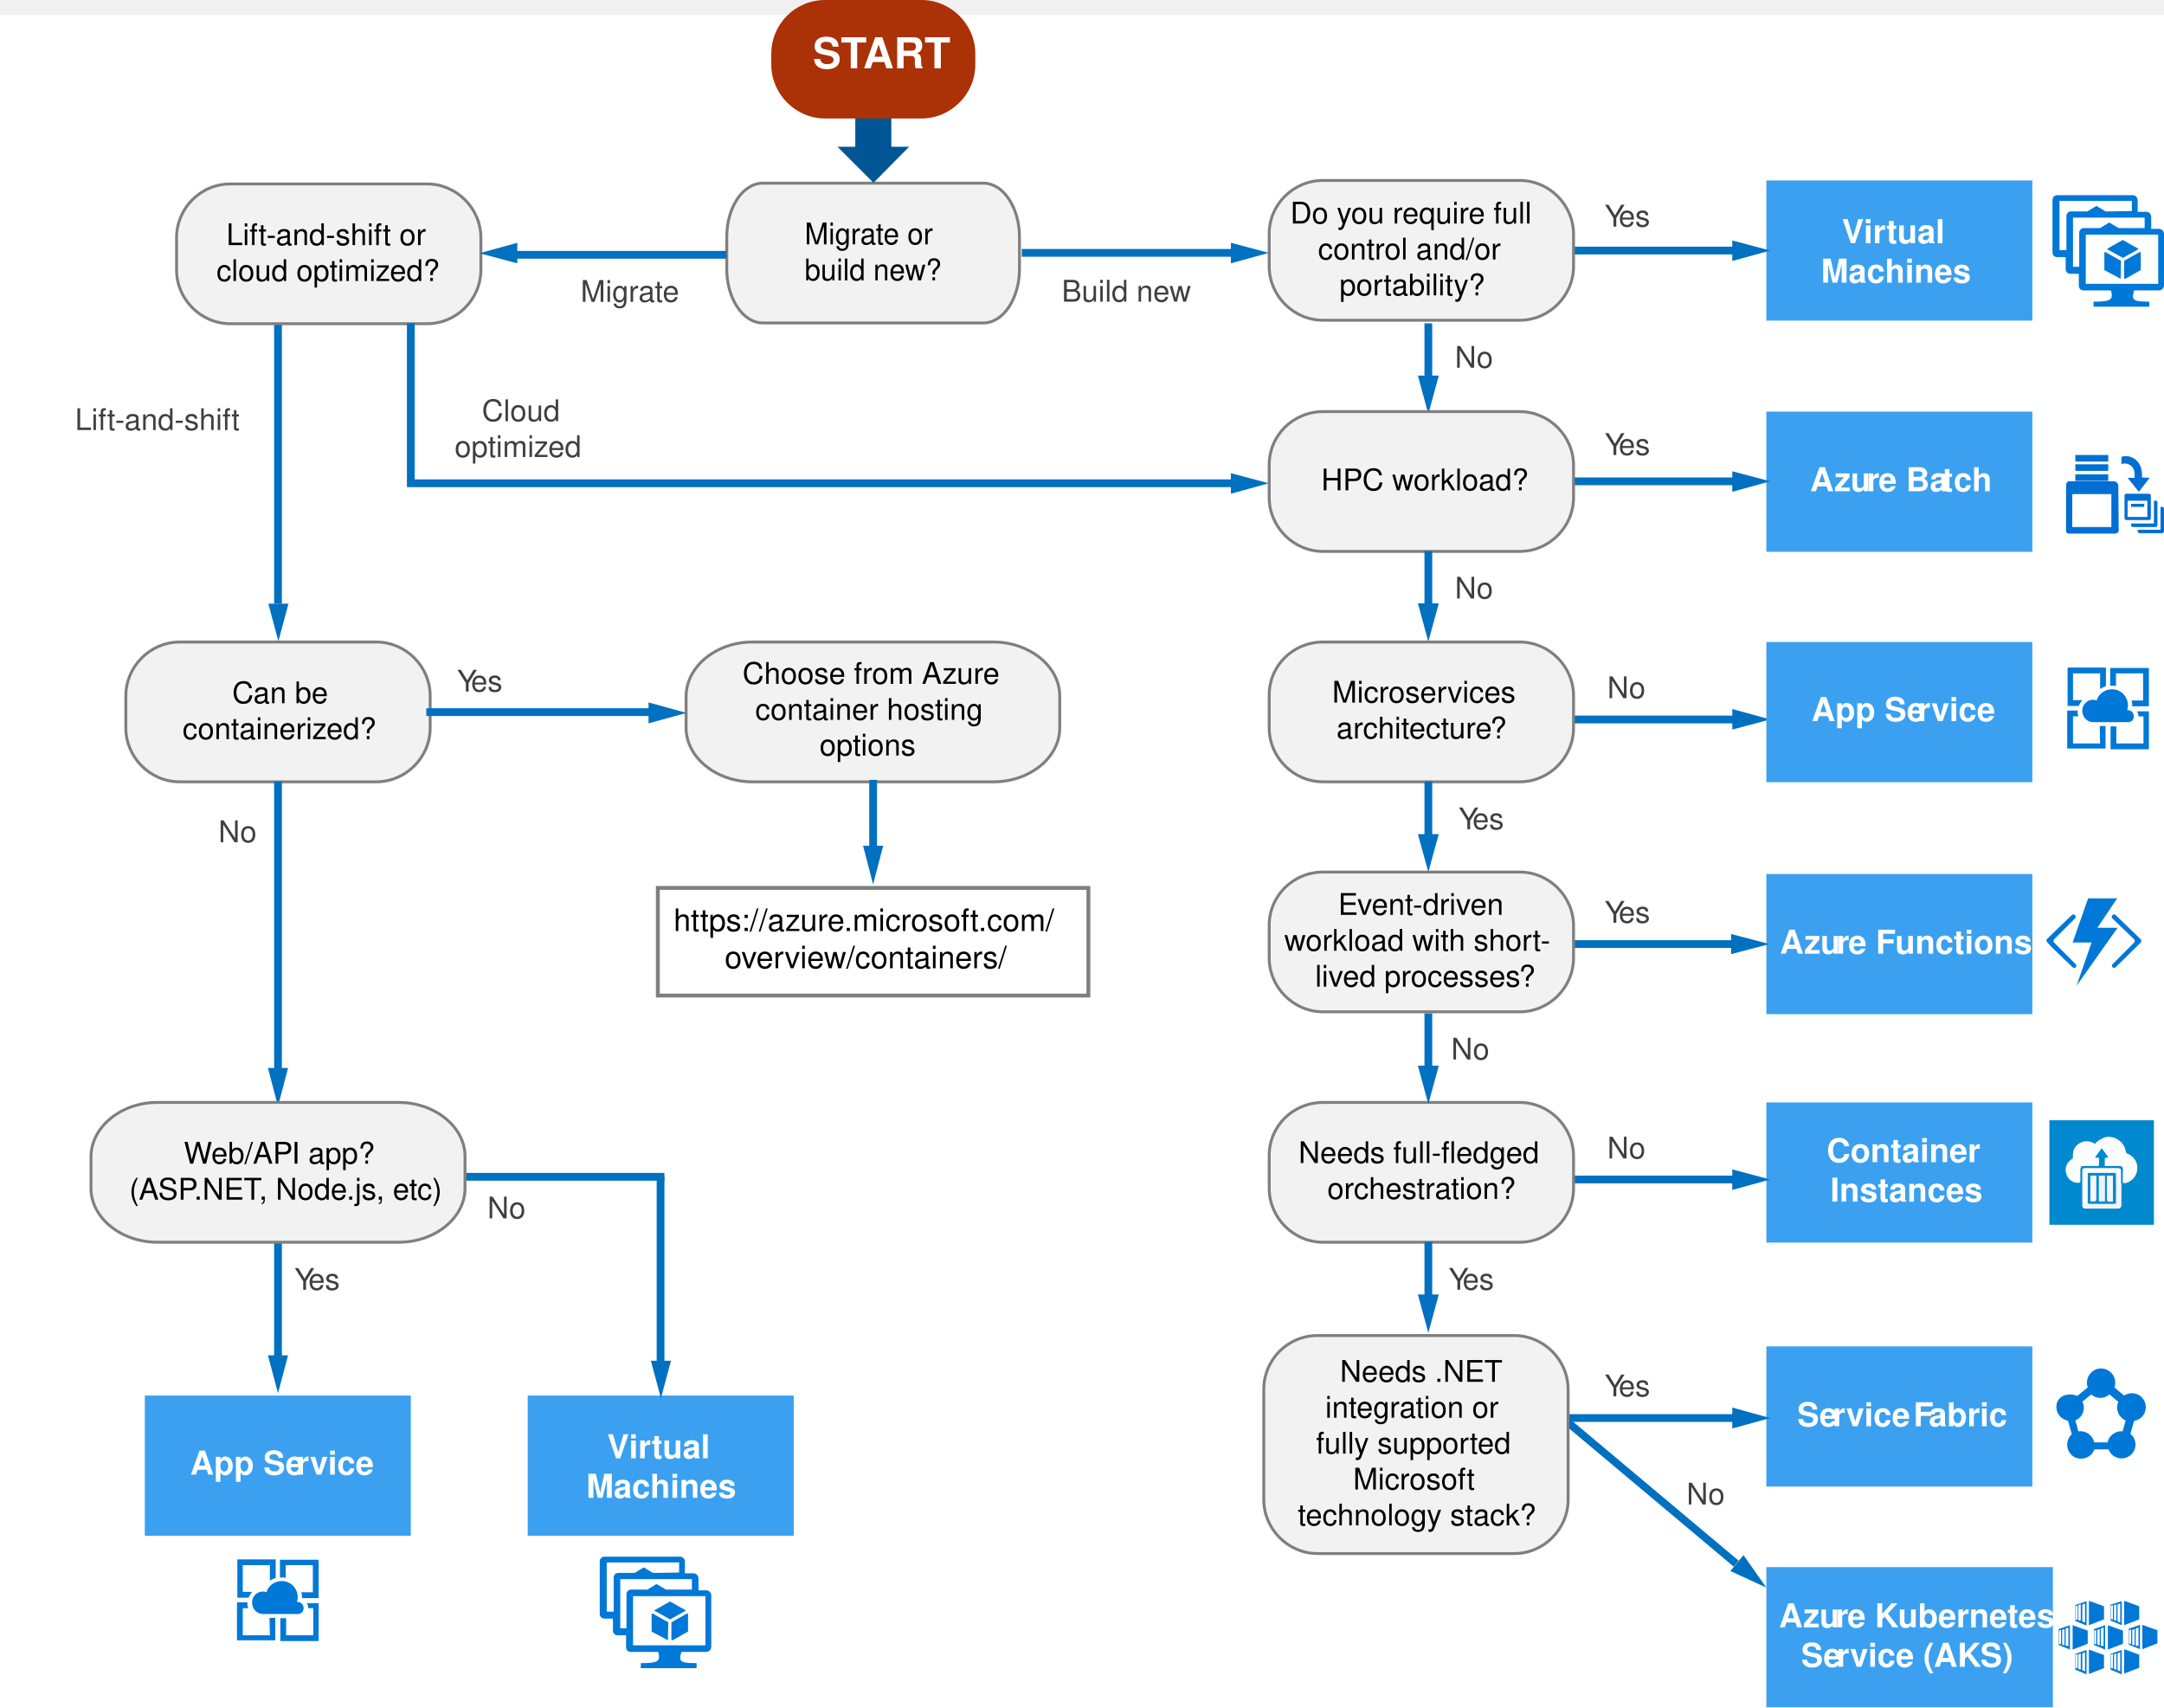
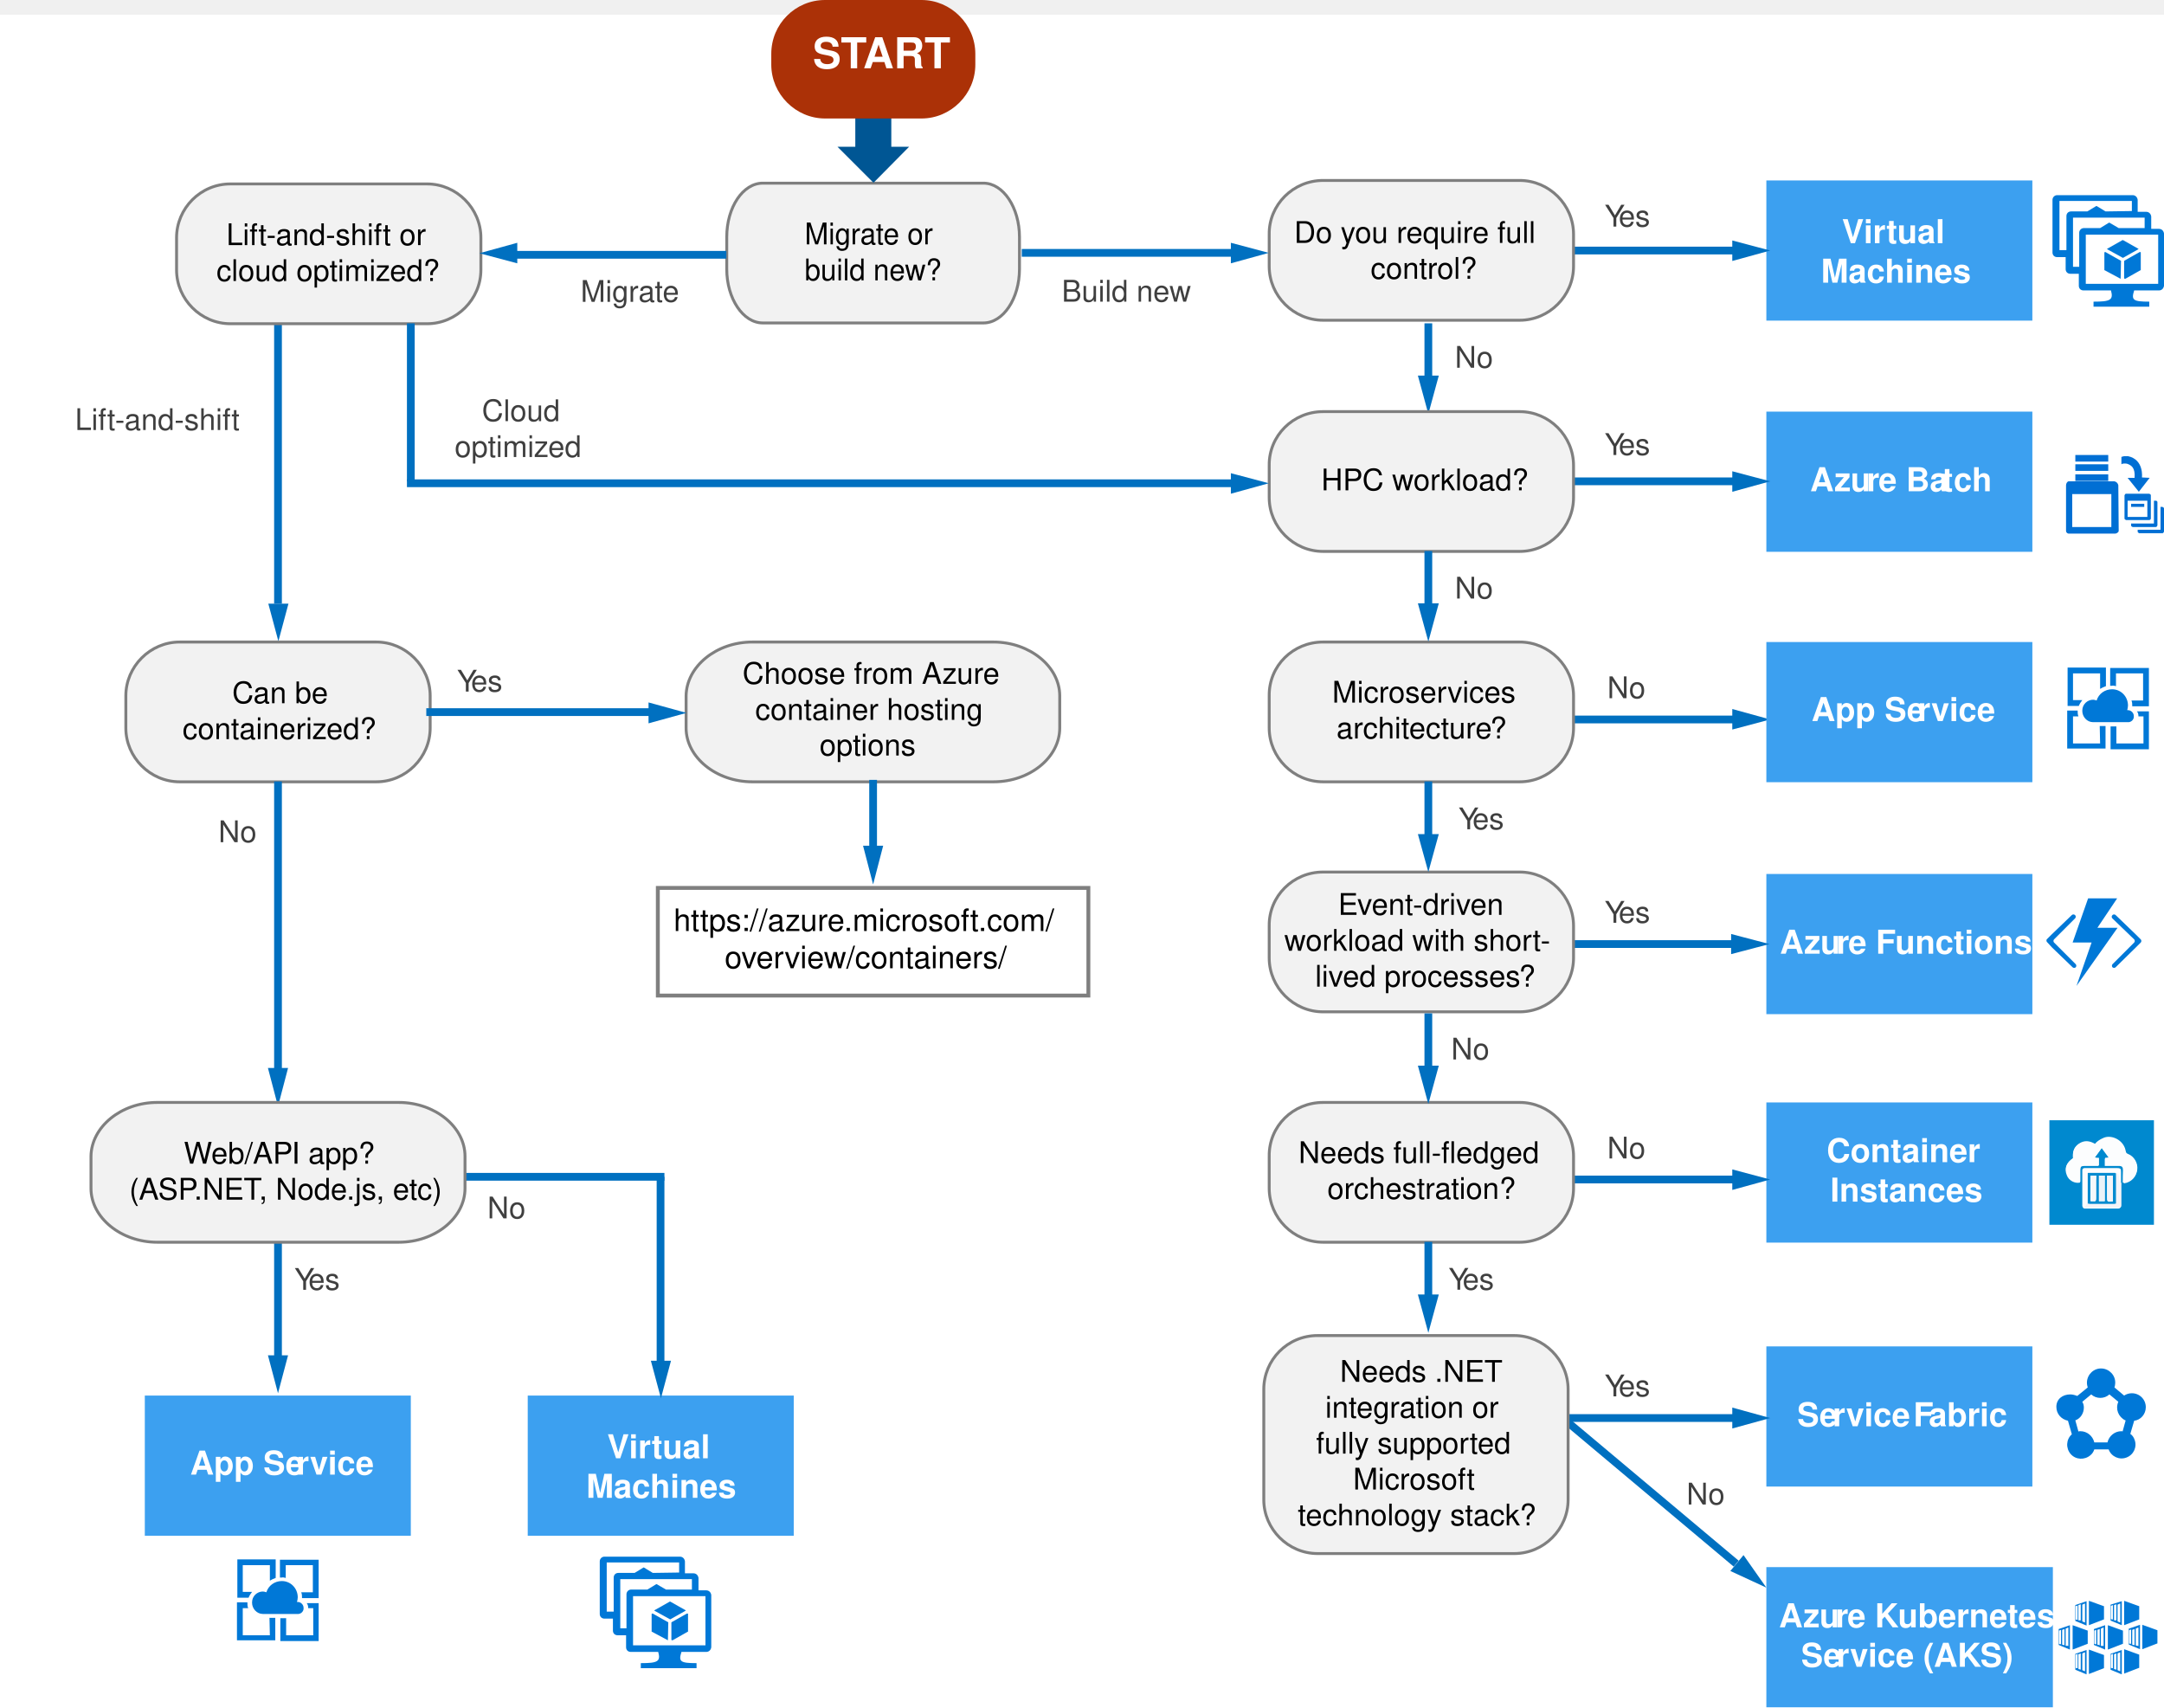
<svg xmlns="http://www.w3.org/2000/svg" version="1.1" id="Layer_1" x="0px" y="0px" viewBox="0 0 558.9 440.9" style="enable-background:new 0 0 558.9 440.9;" xml:space="preserve">
  <style type="text/css">
	.st0{fill:#FFFFFF;}
	.st1{fill:#3CA0F0;}
	.st2{font-family:segoe-ui_normal,Segoe UI,Segoe,Segoe WP,Helvetica Neue,Helvetica,sans-serif;font-weight:600;}
	.st3{font-size:8.499px;}
	.st4{fill:#0078D7;}
	.st5{fill:#FFFFFF;stroke:#FFFFFF;stroke-width:1.5;stroke-miterlimit:3;}
	.st6{fill:none;stroke:#0070C0;stroke-width:2;stroke-miterlimit:10;}
	.st7{fill:#0070C0;}
	.st8{fill:none;}
	.st9{fill:#3F3F3F;}
	.st10{font-family:segoe-ui_normal,Segoe UI,Segoe,Segoe WP,Helvetica Neue,Helvetica,sans-serif;font-weight:500;}
	.st11{font-size:7.726px;}
	.st12{fill:#F2F2F2;stroke:#7F7F7F;stroke-width:0.75;stroke-linecap:round;stroke-linejoin:round;}
	.st13{enable-background:new    ;}
	.st14{fill:#005694;}
	.st15{fill:#AB3107;}
	.st16{font-size:11px;}
	.st17{fill:#FFFFFF;stroke:#FFFFFF;stroke-width:1.55;stroke-miterlimit:3;}
	.st18{fill:#006FD4;}
	.st19{fill:#0089CF;}
	.st20{fill:#FCFDFE;}
	.st21{fill:#FDFCFD;}
	.st22{fill:#F5F4F8;}
	.st23{fill:#058BD0;}
	.st24{fill:#EAF2F8;}
	.st25{fill:#F5F7FA;}
	.st26{fill:#F3F5F9;}
	.st27{fill:none;stroke:#0070C0;stroke-width:2;stroke-linecap:square;stroke-miterlimit:10;}
	.st28{fill:#FFFFFF;stroke:#7F7F7F;stroke-miterlimit:10;}
	.st29{font-size:8px;}
</style>
  <rect y="3.8" class="st0" width="558.9" height="440.9" />
  <g id="shape17-11">
    <rect x="456.2" y="106.3" class="st1" width="68.7" height="36.2" />
    <text transform="matrix(1 0 0 1 467.4896 126.856)" class="st0 st2 st3">Azu</text>
    <text transform="matrix(1 0 0 1 482.0999 126.856)" class="st0 st2 st3">r</text>
    <text transform="matrix(1 0 0 1 485.1751 126.856)" class="st0 st2 st3">e Ba</text>
    <text transform="matrix(1 0 0 1 501.5931 126.856)" class="st0 st2 st3">t</text>
    <text transform="matrix(1 0 0 1 504.5911 126.856)" class="st0 st2 st3">ch</text>
  </g>
  <g id="shape18-15">
    <rect x="456.2" y="225.7" class="st1" width="68.7" height="36.2" />
    <text transform="matrix(1 0 0 1 459.6938 246.287)" class="st0 st2 st3">Azu</text>
    <text transform="matrix(1 0 0 1 474.304 246.287)" class="st0 st2 st3">r</text>
    <text transform="matrix(1 0 0 1 477.3792 246.287)" class="st0 st2 st3">e Functions</text>
  </g>
  <g id="shape19-19">
    <rect x="456.2" y="284.7" class="st1" width="68.7" height="36.2" />
    <g>
      <text transform="matrix(1 0 0 1 471.762 300.1147)" class="st0 st2 st3">Container</text>
      <text transform="matrix(1 0 0 1 472.721 310.3139)" class="st0 st2 st3">Instances</text>
    </g>
  </g>
  <g id="group1056-307">
    <g id="shape22-308">
      <rect x="456.2" y="404.7" class="st1" width="74" height="36.2" />
      <g>
        <text transform="matrix(1 0 0 1 459.4544 420.2416)" class="st0 st2 st3">Azu</text>
        <text transform="matrix(1 0 0 1 474.0648 420.2416)" class="st0 st2 st3">r</text>
        <text transform="matrix(1 0 0 1 477.14 420.2416)" class="st0 st2 st3">e Kubernetes</text>
        <text transform="matrix(1 0 0 1 465.1722 430.4398)" class="st0 st2 st3">Se</text>
        <text transform="matrix(1 0 0 1 474.3118 430.4398)" class="st0 st2 st3">r</text>
        <text transform="matrix(1 0 0 1 477.7962 430.4398)" class="st0 st2 st3">vice (AKS)</text>
      </g>
    </g>
    <g id="shape1044-313">
      <path class="st4" d="M553.3,419.6v6.3l3.9-1.5V421L553.3,419.6z M551.8,425l-0.2-0.1v-4.3l0.2-0.1l0.2-0.1l0.3-0.1v4.8L552,425    H551.8z M550.9,424.8l-0.2-0.1v-3.8l0.6-0.2v4.2l-0.2-0.1H550.9z M550.1,424.5l-0.2-0.1V421l0.5-0.2v3.7H550.1z M549.8,420.6v4.1    l2.9,1.2v-6.3L549.8,420.6z M548.6,413.4v6.3l3.9-1.5v-3.4L548.6,413.4z M548.6,425.9v6.3l3.9-1.5v-3.4L548.6,425.9z M547.1,418.8    l-0.2-0.1v-4.3l0.2-0.1l0.2-0.1l0.3-0.1v4.9l-0.3-0.1L547.1,418.8z M546.2,418.5l-0.2-0.1v-3.9l0.6-0.2v4.2l-0.2-0.1L546.2,418.5z     M545.4,418.2l-0.2-0.1v-3.4l0.5-0.2v3.7H545.4z M545.1,414.4v4.1l2.9,1.2v-6.2L545.1,414.4z M547.1,431.4l-0.2-0.1V427l0.2-0.1    l0.2-0.1l0.3-0.1v4.9l-0.3-0.1L547.1,431.4z M546.2,431.1L546,431v-3.8l0.6-0.2v4.2l-0.2-0.1H546.2z M545.4,430.8l-0.2-0.1v-3.4    l0.5-0.2v3.7H545.4z M545.1,427.1v4.1l2.9,1.2v-6.3L545.1,427.1z M544.4,419.7v6.3l3.9-1.5v-3.4L544.4,419.7z M542.8,425.1    l-0.2-0.1v-4.4l0.2-0.1l0.2-0.1l0.3-0.1v4.8L543,425L542.8,425.1z M541.9,424.8l-0.2-0.1v-3.8l0.6-0.2v4.2l-0.2-0.1H541.9z     M541.1,424.6l-0.2-0.1v-3.4l0.5-0.2v3.7H541.1z M540.8,420.7v4.1l2.9,1.2v-6.3L540.8,420.7z M539.5,413.4v6.3l3.9-1.5v-3.4    L539.5,413.4z M539.5,426v6.3l3.9-1.5v-3.4L539.5,426z M538,418.8l-0.2-0.1v-4.3l0.2-0.1l0.2-0.1l0.3-0.1v4.9l-0.3-0.1L538,418.8z     M537,418.5l-0.2-0.1v-3.9l0.6-0.2v4.2l-0.2-0.1L537,418.5z M536.3,418.3l-0.2-0.1v-3.4l0.5-0.2v3.7H536.3z M536,414.5v4.1    l2.9,1.2v-6.3L536,414.5z M538,431.4l-0.2-0.1V427l0.2-0.1l0.2-0.1l0.3-0.1v4.9l-0.3-0.1L538,431.4z M537,431.1l-0.2-0.1v-3.8    l0.6-0.2v4.2l-0.2-0.1H537z M536.3,430.8l-0.2-0.1v-3.4l0.5-0.2v3.7H536.3z M536,427.1v4.1l2.9,1.2v-6.3L536,427.1z M535.3,419.7    v6.3l3.9-1.5v-3.4L535.3,419.7z M533.7,425.1l-0.2-0.1v-4.4l0.2-0.1l0.2-0.1l0.3-0.1v4.8l-0.3-0.1h-0.2V425.1z M532.8,424.8    l-0.2-0.1v-3.8l0.6-0.2v4.2l-0.2-0.1H532.8z M532,424.6l-0.2-0.1v-3.4l0.5-0.2v3.7H532z M531.7,420.7v4.1l2.9,1.2v-6.3    L531.7,420.7z" />
    </g>
  </g>
  <g id="group1057-315">
    <g id="shape20-316">
      <rect x="456.2" y="347.7" class="st1" width="68.7" height="36.2" />
      <text transform="matrix(1 0 0 1 464.1605 368.3216)" class="st0 st2 st3">Se</text>
      <text transform="matrix(1 0 0 1 473.3001 368.3216)" class="st0 st2 st3">r</text>
      <text transform="matrix(1 0 0 1 476.7845 368.3216)" class="st0 st2 st3">vice </text>
      <text transform="matrix(1 0 0 1 494.1683 368.3216)" class="st0 st2 st3">F</text>
      <text transform="matrix(1 0 0 1 498.1468 368.3216)" class="st0 st2 st3">abric</text>
    </g>
    <g id="group1045-320">
      <g id="shape1046-321">
        <path class="st5" d="M538.1,362.3c-0.1-0.2-0.1-0.3-0.2-0.4l2.3-1.9c0.2,0.2,0.3,0.3,0.5,0.4L538.1,362.3z M544.5,374.5     c0.8,1.9,2.9,2.7,4.7,2c1.9-0.8,2.7-2.9,2-4.7c-0.2-0.5-0.6-1.1-1.1-1.4l1-3.4c1.9-0.3,3.3-2.2,3-4.2c-0.3-1.9-2.2-3.3-4.2-3     c-0.5,0.1-1,0.2-1.4,0.5l-2.5-2.1c0.1-0.3,0.2-0.7,0.2-1.1c0.1-2-1.5-3.7-3.5-3.8c-2-0.1-3.7,1.5-3.8,3.5c0,0.1,0,0.2,0,0.3     c0,0.4,0.1,0.7,0.2,1.1l-2.7,2.2c-0.5-0.2-1.2-0.4-1.8-0.4c-2,0-3.6,1.2-3.6,3.2c0,1.8,1.2,3.2,3,3.6l1,3.5     c-1.5,1.3-1.6,3.6-0.3,5.1s3.6,1.6,5.1,0.3c0.5-0.4,0.8-0.8,1-1.4L544.5,374.5L544.5,374.5L544.5,374.5z M544.8,360.2     c0.1-0.1,0.2-0.2,0.2-0.2l2.3,1.9l-0.1,0.2L544.8,360.2z" />
      </g>
      <g id="shape1047-323">
        <path class="st4" d="M554.2,363.4c0-2-1.6-3.6-3.6-3.6c-0.7,0-1.4,0.2-2,0.6l-2.5-2.1c0.1-0.3,0.2-0.7,0.2-1.1     c0.1-2-1.5-3.7-3.5-3.8c-2-0.1-3.7,1.5-3.8,3.5c0,0.1,0,0.2,0,0.3c0,0.4,0.1,0.7,0.2,1.1l-2.7,2.2c-0.5-0.2-1.2-0.4-1.8-0.4     c-2,0-3.6,1.2-3.6,3.2c0,1.8,1.2,3.2,3,3.6l1,3.5c-1.5,1.3-1.6,3.6-0.3,5.1s3.6,1.6,5.1,0.3c0.5-0.4,0.8-0.9,1-1.5h3.7     c0.7,1.9,2.8,2.8,4.6,2.1c1.9-0.7,2.8-2.8,2.1-4.6c-0.2-0.6-0.6-1.2-1.1-1.5l1-3.4C552.9,366.7,554.2,365.2,554.2,363.4z      M547.9,369.6c-1.7,0-3.2,1.2-3.6,2.9h-3.4c-0.4-1.7-1.9-2.9-3.6-2.9c-0.2,0-0.4,0-0.5,0.1l-0.8-2.9c1.4-0.5,2.2-1.9,2.2-3.3     c0-0.5-0.1-1-0.4-1.5l2.3-1.9c1.3,1.2,3.4,1.2,4.7,0l2.3,1.9c-0.8,1.9,0,3.9,1.8,4.8c0,0,0,0,0.1,0l-0.8,2.9     C548.2,369.6,548,369.6,547.9,369.6z" />
      </g>
    </g>
  </g>
  <g>
    <rect x="456.2" y="46.6" class="st1" width="68.7" height="36.2" />
    <g>
      <text transform="matrix(1 0 0 1 475.7164 62.7997)" class="st0 st2 st3">Virtual</text>
      <text transform="matrix(1 0 0 1 470.3164 72.9998)" class="st0 st2 st3">Machines</text>
    </g>
  </g>
  <line class="st6" x1="368.9" y1="83.5" x2="368.9" y2="98.8" />
  <polygon class="st7" points="366.2,97 368.9,106.9 371.6,97 " />
  <line class="st6" x1="393.4" y1="64.7" x2="449.2" y2="64.7" />
  <polygon class="st7" points="447.4,67.4 457.2,64.7 447.4,62.1 " />
  <line class="st6" x1="393.4" y1="124.3" x2="449.2" y2="124.3" />
  <polygon class="st7" points="447.4,127 457.2,124.3 447.4,121.7 " />
  <line class="st6" x1="393.4" y1="185.8" x2="449.2" y2="185.8" />
  <polygon class="st7" points="447.4,188.4 457.2,185.8 447.4,183.1 " />
  <line class="st6" x1="393.2" y1="243.8" x2="449" y2="243.8" />
  <polygon class="st7" points="447.1,246.4 457,243.8 447.1,241.2 " />
  <line class="st6" x1="392.4" y1="304.6" x2="448.2" y2="304.6" />
  <polygon class="st7" points="447.4,307.3 457.2,304.6 447.4,302 " />
  <line class="st6" x1="390.6" y1="366.2" x2="449.2" y2="366.2" />
  <polygon class="st7" points="447.4,368.9 457.2,366.2 447.4,363.5 " />
  <line class="st6" x1="403.6" y1="366.2" x2="448.4" y2="403.8" />
  <polygon class="st7" points="446.9,405.7 456.2,410 450.3,401.6 " />
  <line class="st6" x1="71.8" y1="83.6" x2="71.8" y2="155.9" />
  <polygon class="st7" points="69.3,155.9 71.9,165.6 74.5,155.9 " />
  <polygon class="st7" points="69.2,275.8 71.8,285.7 74.4,275.8 " />
  <g id="shape39-100">
    <rect x="267" y="67.8" class="st8" width="49.6" height="15.5" />
    <text transform="matrix(1 0 0 1 274.2009 77.8967)" class="st9 st10 st11">Build new</text>
  </g>
  <g id="shape40-104">
    <rect x="141.8" y="67.8" class="st8" width="52.7" height="15.5" />
    <text transform="matrix(1 0 0 1 149.9478 77.9468)" class="st9 st10 st11">Migrate</text>
  </g>
  <g id="shape41-108">
    <rect x="19.2" y="101" class="st8" width="52.7" height="15.5" />
    <text transform="matrix(1 0 0 1 19.373 111.0569)" class="st9 st10 st11">Lift-and-shift</text>
  </g>
  <g id="shape43-117">
    <rect x="403.3" y="48.5" class="st8" width="33.8" height="15.5" />
    <text transform="matrix(1 0 0 1 414.4579 58.5106)" class="st9 st10 st11">Y</text>
    <text transform="matrix(1 0 0 1 418.0501 58.5106)" class="st9 st10 st11">es</text>
  </g>
  <g id="shape44-121">
    <rect x="404.3" y="107.5" class="st8" width="31.8" height="15.5" />
    <text transform="matrix(1 0 0 1 414.4579 117.4994)" class="st9 st10 st11">Y</text>
    <text transform="matrix(1 0 0 1 418.0501 117.4994)" class="st9 st10 st11">es</text>
  </g>
  <g id="shape47-129">
    <rect x="366.6" y="204.2" class="st8" width="31.8" height="15.5" />
    <text transform="matrix(1 0 0 1 376.7078 214.1615)" class="st9 st10 st11">Y</text>
    <text transform="matrix(1 0 0 1 380.3001 214.1615)" class="st9 st10 st11">es</text>
  </g>
  <g id="shape48-133">
    <rect x="364.1" y="323.1" class="st8" width="31.8" height="15.5" />
    <text transform="matrix(1 0 0 1 374.1429 333.0668)" class="st9 st10 st11">Y</text>
    <text transform="matrix(1 0 0 1 377.7357 333.0668)" class="st9 st10 st11">es</text>
  </g>
  <g id="shape49-137">
    <rect x="407.1" y="350.6" class="st8" width="26.3" height="15.5" />
    <text transform="matrix(1 0 0 1 414.4579 360.5951)" class="st9 st10 st11">Y</text>
    <text transform="matrix(1 0 0 1 418.0501 360.5951)" class="st9 st10 st11">es</text>
  </g>
  <g id="shape50-141">
    <rect x="365" y="144.6" class="st8" width="31.8" height="15.5" />
    <text transform="matrix(1 0 0 1 375.742 154.5697)" class="st9 st10 st11">No</text>
  </g>
  <g id="shape51-145">
    <rect x="364.1" y="263.6" class="st8" width="31.8" height="15.5" />
    <text transform="matrix(1 0 0 1 374.784 273.6147)" class="st9 st10 st11">No</text>
  </g>
  <g id="shape52-149">
    <rect x="404.3" y="289.1" class="st8" width="31.8" height="15.5" />
    <text transform="matrix(1 0 0 1 415.099 299.1724)" class="st9 st10 st11">No</text>
  </g>
  <g id="shape53-153">
    <rect x="424.8" y="378.5" class="st8" width="31.8" height="15.5" />
    <text transform="matrix(1 0 0 1 435.5736 388.5258)" class="st9 st10 st11">No</text>
  </g>
  <path class="st12" d="M197,47.3h57c5.1,0,9.3,6.3,9.3,13.9v8.3c0,7.6-4.2,13.9-9.3,13.9h-57c-5.1,0-9.3-6.3-9.3-13.9v-8.3  C187.7,53.5,191.9,47.3,197,47.3z" />
  <text transform="matrix(0.9606 0 0 1 207.8145 63.1002)" class="st13">
    <tspan x="0" y="0" class="st10 st11">Migrate or </tspan>
    <tspan x="0" y="9.3" class="st10 st11">build new?</tspan>
  </text>
  <g id="shape2-172">
    <path class="st12" d="M341.7,106.3h50.8c7.6,0,13.9,6.3,13.9,13.9v8.3c0,7.6-6.3,13.9-13.9,13.9h-50.8c-7.6,0-13.9-6.3-13.9-13.9   v-8.3C327.7,112.5,334,106.3,341.7,106.3z" />
    <text transform="matrix(1 0 0 1 341.2371 126.6244)" class="st10 st11">HPC workload?</text>
  </g>
  <g id="shape3-176">
    <path class="st12" d="M341.7,165.8h50.8c7.6,0,13.9,6.3,13.9,13.9v8.3c0,7.6-6.3,13.9-13.9,13.9h-50.8c-7.6,0-13.9-6.3-13.9-13.9   v-8.3C327.7,171.9,334,165.8,341.7,165.8z" />
    <g>
      <text transform="matrix(1 0 0 1 344.057 181.4413)" class="st10 st11">Microservices</text>
      <text transform="matrix(1 0 0 1 345.1698 190.7128)" class="st10 st11">architecture?</text>
    </g>
  </g>
  <g id="shape4-181">
    <path class="st12" d="M341.7,225.2h50.8c7.6,0,13.9,6.3,13.9,13.9v8.3c0,7.6-6.3,13.9-13.9,13.9h-50.8c-7.6,0-13.9-6.3-13.9-13.9   v-8.3C327.7,231.4,334,225.2,341.7,225.2z" />
    <g>
      <text transform="matrix(1 0 0 1 345.6102 236.2582)" class="st10 st11">Event-driven</text>
      <text transform="matrix(1 0 0 1 331.703 245.5297)" class="st10 st11">workload with short-</text>
      <text transform="matrix(1 0 0 1 339.661 254.8011)" class="st10 st11">lived processes?</text>
    </g>
  </g>
  <g id="shape5-187">
    <path class="st12" d="M59.5,47.5h50.8c7.6,0,13.9,6.3,13.9,13.9v8.3c0,7.6-6.3,13.9-13.9,13.9H59.5c-7.6,0-13.9-6.3-13.9-13.9v-8.3   C45.6,53.8,51.8,47.5,59.5,47.5z" />
    <g>
      <text transform="matrix(1 0 0 1 58.4558 63.3043)" class="st10 st11">Lift-and-shift or</text>
      <text transform="matrix(1 0 0 1 55.906 72.5753)" class="st10 st11">cloud optimized?</text>
    </g>
  </g>
  <g id="shape6-192">
    <path class="st12" d="M341.7,46.6h50.8c7.6,0,13.9,6.3,13.9,13.9v8.3c0,7.6-6.3,13.9-13.9,13.9h-50.8c-7.6,0-13.9-6.3-13.9-13.9   v-8.3C327.7,52.9,334,46.6,341.7,46.6z" />
    <g>
-       <text transform="matrix(1 0 0 1 333.2337 57.7299)" class="st10 st11">Do you require full</text>
-       <text transform="matrix(1 0 0 1 340.4036 67.0015)" class="st10 st11">control and/or</text>
-       <text transform="matrix(1 0 0 1 345.9437 76.2729)" class="st10 st11">portability?</text>
+       <text transform="matrix(1 0 0 1 334.2337 62.7299)" class="st10 st11">Do you require full</text>
+       <text transform="matrix(1 0 0 1 354 72.0015)" class="st10 st11">control?</text>
    </g>
  </g>
  <g id="shape15-198">
    <path class="st12" d="M341.7,284.7h50.8c7.6,0,13.9,6.3,13.9,13.9v8.3c0,7.6-6.3,13.9-13.9,13.9h-50.8c-7.6,0-13.9-6.3-13.9-13.9   v-8.3C327.7,290.8,334,284.7,341.7,284.7z" />
    <g>
      <text transform="matrix(1 0 0 1 335.3651 300.3472)" class="st10 st11">Needs full-fledged</text>
      <text transform="matrix(1 0 0 1 342.8055 309.6187)" class="st10 st11">orchestration?</text>
    </g>
  </g>
  <g id="shape55-203">
    <rect x="365" y="84.9" class="st8" width="31.8" height="15.5" />
    <text transform="matrix(1 0 0 1 375.742 94.9701)" class="st9 st10 st11">No</text>
  </g>
  <g id="shape56-207">
    <rect x="404.3" y="170.3" class="st8" width="31.8" height="15.5" />
    <text transform="matrix(1 0 0 1 415.099 180.3057)" class="st9 st10 st11">No</text>
  </g>
  <g id="shape1002-211">
    <path class="st14" d="M225.6,47.2l-9.3-9.3h4.6V12.4h9.3v25.5h4.6L225.6,47.2z" />
  </g>
  <path class="st15" d="M213.1,0H238c7.6,0,13.9,6.3,13.9,13.9v2.8c0,7.6-6.3,13.9-13.9,13.9h-24.9c-7.6,0-13.9-6.3-13.9-13.9v-2.8  C199.2,6.2,205.4,0,213.1,0z" />
  <text transform="matrix(1 0 0 1 209.8985 17.6287)" class="st0 st2 st16">START</text>
  <g id="shape1014-219">
    <path class="st4" d="M548.3,66.6L548.3,66.6l3.9-2.2l0.1-0.1c0-0.1,0-0.1-0.1-0.1l-3.9-2.2h-0.1l-3.9,2.2l-0.1,0.1   c0,0.1,0,0.1,0.1,0.1L548.3,66.6C548.2,66.6,548.2,66.6,548.3,66.6z M547.7,72L547.7,72C547.8,72,547.8,71.9,547.7,72l0.1-4.6   c0-0.1,0-0.1-0.1-0.1l-3.9-2.2c0,0-0.1,0-0.2,0l-0.1,0.1v4.5c0,0.1,0,0.1,0.1,0.1L547.7,72L547.7,72z M548.9,72L548.9,72l3.9-2.2   c0.1,0,0.1-0.1,0.1-0.1v-4.5c0-0.1,0-0.1-0.1-0.1c0,0-0.1,0-0.2,0l-3.9,2.2l-0.1,0.1v4.5C548.7,71.9,548.7,72,548.9,72L548.9,72z    M547.2,58.9l-2.4-1.4h-0.1l-2.3,1.4h-4.2c-0.7,0-1.2,0.6-1.2,1.2v8.8h-1.6V56.2h18.5v2.7H547.2z M551.2,75h6.4   c0.7,0,1.2-0.5,1.3-1.2V60.3c-0.1-0.7-0.6-1.2-1.3-1.2h-2v-3.2c-0.1-0.7-0.6-1.2-1.3-1.2h-2.2v-3.1c-0.1-0.7-0.6-1.2-1.3-1.2h-19.5   c-0.7,0-1.2,0.6-1.2,1.2v13.6c0,0.7,0.5,1.2,1.2,1.2h2.2v3.1c0,0.7,0.5,1.2,1.2,1.2h2.2v3.1c0,0.7,0.5,1.2,1.2,1.2h7.1   c0.7,2.5-0.2,2.9-4.5,2.9v1.3h14.4v-1.3C550.9,77.9,550.4,77.5,551.2,75L551.2,75z M557.4,73.3h-18.7V60.6h18.7V73.3z M543.8,54.6   l-2.3-1.4h-0.1l-2.3,1.4h-4.2c-0.7,0-1.2,0.5-1.2,1.2v8.8h-1.8V51.9h18.7v2.6L543.8,54.6L543.8,54.6z" />
  </g>
  <g id="group1015-221">
    <g id="shape1016-222">
      <path class="st17" d="M547.1,125.3c-0.1-0.5-0.5-0.9-1-1h-11.8c-0.4,0-0.7,0.6-0.7,1v11.8c0,0.3,0.2,0.6,0.6,0.7h0.1h12    c0.4,0,0.9-0.4,0.9-0.7L547.1,125.3L547.1,125.3z" />
    </g>
    <g id="shape1017-224">
      <path class="st17" d="M555.5,127.8c0-0.2-0.2-0.3-0.4-0.4h-6c-0.2,0-0.3,0.2-0.4,0.4v6c0,0.2,0.2,0.3,0.4,0.4h6    c0.2,0,0.3-0.2,0.4-0.4V127.8z" />
    </g>
    <g id="shape1018-226">
      <path class="st17" d="M553.2,123.3c0,0,0.6-4.6-3.6-5.5h-0.9c-0.2,0-0.5,0.1-0.8,0.2v1.9c0,0,0.2-0.2,0.8-0.2c0.3,0,0.5,0,0.8,0.1    c1,0.4,2,1,1.8,3.6h-1.8l2.9,3.6l2.8-3.6L553.2,123.3L553.2,123.3z" />
    </g>
    <g id="shape1019-228">
      <path class="st17" d="M556.9,129.2h-0.6v5.9h-5.9v0.5c0,0.2,0.2,0.3,0.4,0.4h6c0.2,0,0.3-0.2,0.4-0.4v-6    C557.2,129.4,557.1,129.3,556.9,129.2L556.9,129.2z" />
    </g>
    <g id="shape1020-230">
      <path class="st17" d="M540,130.9h-0.5v5.9h-5.9v0.5c0,0.2,0.2,0.3,0.4,0.4h6c0.2,0,0.3-0.2,0.4-0.4v-6    C540.4,131.1,540.2,130.9,540,130.9z" />
    </g>
    <g id="group1021-232">
      <g id="group1022-233">
        <g id="shape1023-234">
          <rect x="536" y="117.5" class="st18" width="8.5" height="1.7" />
        </g>
        <g id="shape1024-236">
          <rect x="536" y="119.9" class="st18" width="8.5" height="1.7" />
        </g>
        <g id="shape1025-238">
          <rect x="536" y="122.5" class="st18" width="8.5" height="1.7" />
        </g>
      </g>
      <g id="group1026-240">
        <g id="shape1027-241">
          <path class="st18" d="M547.1,125.3c-0.1-0.5-0.5-0.9-1-1h-11.8c-0.4,0-0.7,0.6-0.7,1v11.8c0,0.3,0.2,0.6,0.6,0.7h0.1h12      c0.4,0,0.9-0.4,0.9-0.7L547.1,125.3L547.1,125.3z M545.3,136.1h-10.1v-8.5h10.1V136.1z" />
        </g>
        <g id="shape1028-243">
          <path class="st18" d="M555.5,127.9c0-0.2-0.2-0.3-0.4-0.4h-6c-0.2,0-0.3,0.2-0.4,0.4v6c0,0.2,0.2,0.3,0.4,0.4h6      c0.2,0,0.4-0.2,0.4-0.4V127.9z M554.6,133.5h-5.1v-4.2h5.1V133.5z" />
        </g>
        <g id="shape1029-245">
          <rect x="550.4" y="130.1" class="st18" width="3.4" height="0.8" />
        </g>
        <g id="shape1030-247">
          <path class="st18" d="M553.2,123.3c0,0,0.6-4.6-3.6-5.5h-0.9c-0.2,0-0.5,0.1-0.8,0.2v1.9c0,0,0.2-0.2,0.8-0.2      c0.3,0,0.5,0,0.8,0.1c1,0.4,2,1,1.8,3.6h-1.8l2.9,3.6l2.8-3.6L553.2,123.3z" />
        </g>
        <g id="shape1031-249">
          <path class="st18" d="M556.9,129.3h-0.6v5.9h-5.9v0.5c0,0.2,0.2,0.3,0.4,0.4h6c0.2,0,0.3-0.2,0.4-0.4v-6      C557.2,129.5,557.1,129.4,556.9,129.3L556.9,129.3z" />
        </g>
        <g id="shape1032-251">
          <path class="st18" d="M558.5,130.9H558v5.9h-5.9v0.5c0,0.2,0.2,0.3,0.4,0.4h6c0.2,0,0.3-0.2,0.4-0.4v-6      C558.9,131.1,558.7,131,558.5,130.9C558.6,130.9,558.6,130.9,558.5,130.9z" />
        </g>
      </g>
    </g>
  </g>
  <g>
    <rect x="456.2" y="165.8" class="st1" width="68.7" height="36.2" />
    <g>
      <text transform="matrix(1 0 0 1 467.8558 186.2094)" class="st0 st2 st3">App Se</text>
      <text transform="matrix(1 0 0 1 495.2835 186.2094)" class="st0 st2 st3">r</text>
      <text transform="matrix(1 0 0 1 498.7679 186.2094)" class="st0 st2 st3">vice</text>
    </g>
    <g id="group1033-254">
      <g id="group1034-255">
        <g id="shape1036-257">
          <path class="st5" d="M555,182.3v-9.9h-20.9v21h21L555,182.3L555,182.3z" />
        </g>
      </g>
      <g id="group1037-259">
        <g id="shape1038-260">
          <path class="st4" d="M542.4,192h-7v-7h1.4c-0.2-0.5-0.2-0.9-0.2-1.4v-0.1h-2.7v9.8h9.9v-5.8h-1.5L542.4,192z" />
        </g>
        <g id="shape1039-262">
          <path class="st4" d="M552.3,185h1.3v7h-7v-4.4h-1.5v5.9h9.9v-9.8h-3.1C552.2,184,552.3,184.5,552.3,185L552.3,185z" />
        </g>
        <g id="shape1040-264">
          <path class="st4" d="M535.4,180.9v-7h7v4c0.5-0.3,0.9-0.5,1.5-0.7v-4.8H534v9.9h2.9c0.2-0.5,0.5-1,0.9-1.5h-2.4V180.9z" />
        </g>
        <g id="shape1041-266">
          <path class="st4" d="M546.5,177.2v-3.3h7v7h-3c0.2,0.5,0.2,0.9,0.2,1.4v0.1h4.3v-9.9h-10v4.6h0.4      C545.8,177,546.2,177.1,546.5,177.2z" />
        </g>
      </g>
      <g id="shape1042-268">
        <path class="st4" d="M551.1,184.9c0-0.8-0.7-1.5-1.5-1.5h-0.2c0.1-0.4,0.2-0.8,0.2-1.2c0-2.3-1.8-4.2-4.1-4.2     c-1.9,0-3.5,1.2-4,2.9c-0.3-0.1-0.6-0.2-0.9-0.2c-1.5,0-2.8,1.2-2.8,2.8c0,0,0,0,0,0.1c0,1.5,1.2,2.9,2.8,2.9h9.2     C550.6,186.4,551.2,185.7,551.1,184.9z" />
      </g>
    </g>
  </g>
  <path class="st4" d="M546.8,232h-7.5l-4,11.4h4.9l-3.9,11.2l10.6-15h-5.2L546.8,232z M528.8,243.4l1.2,1.3l0,0l5.3,5.1  c0.2,0.2,0.6,0.2,0.8,0s0.2-0.6,0-0.8l-5.6-5.6c-0.2-0.2-0.2-0.6,0-0.8l5.4-5.4c0.2-0.2,0.3-0.5,0.1-0.8l-0.1-0.1  c-0.2-0.2-0.6-0.2-0.8,0l-5.3,5.1l-1.2,1.2C528.5,242.8,528.5,243.2,528.8,243.4z M552.9,243.4c0.2-0.2,0.2-0.6,0-0.8l-1.2-1.2  l-5.3-5.1c-0.2-0.2-0.6-0.2-0.8,0s-0.3,0.5-0.1,0.8l0.1,0.1l5.6,5.4c0.2,0.2,0.2,0.6,0,0.8l-5.6,5.6c-0.2,0.2-0.2,0.6,0,0.8  s0.6,0.2,0.8,0l5.3-5.2l0,0L552.9,243.4z" />
  <g id="shape1048-276">
    <path class="st12" d="M46.4,165.8h50.8c7.6,0,13.9,6.3,13.9,13.9v8.3c0,7.6-6.3,13.9-13.9,13.9H46.4c-7.6,0-13.9-6.3-13.9-13.9   v-8.3C32.5,172.1,38.8,165.8,46.4,165.8z" />
    <g>
      <text transform="matrix(1 0 0 1 59.9558 181.6045)" class="st10 st11">Can be</text>
      <text transform="matrix(1 0 0 1 47.1458 190.8762)" class="st10 st11">containerized?</text>
    </g>
  </g>
  <g id="shape1051-291">
    <rect x="107.9" y="168.6" class="st8" width="31.8" height="15.5" />
    <text transform="matrix(1 0 0 1 118.0527 178.5939)" class="st9 st10 st11">Y</text>
    <text transform="matrix(1 0 0 1 121.6455 178.5939)" class="st9 st10 st11">es</text>
  </g>
  <g id="shape1052-295">
    <rect x="45.6" y="207.4" class="st8" width="31.8" height="15.5" />
    <text transform="matrix(1 0 0 1 56.3983 217.4904)" class="st9 st10 st11">No</text>
  </g>
  <g id="shape1053-299">
    <path class="st12" d="M340.3,344.9h50.8c7.6,0,13.9,6.3,13.9,13.9v28.5c0,7.6-6.3,13.9-13.9,13.9h-50.8c-7.6,0-13.9-6.3-13.9-13.9   v-28.5C326.4,351.2,332.5,344.9,340.3,344.9z" />
    <g>
      <text transform="matrix(1 0 0 1 346.0736 356.8481)" class="st10 st11">Needs .NET</text>
      <text transform="matrix(1 0 0 1 342.2879 366.1195)" class="st10 st11">integration or</text>
      <text transform="matrix(1 0 0 1 339.9085 375.391)" class="st10 st11">fully supported</text>
      <text transform="matrix(1 0 0 1 349.4652 384.6625)" class="st10 st11">Microsoft</text>
      <text transform="matrix(1 0 0 1 335.18 393.934)" class="st10 st11">technology stack?</text>
    </g>
  </g>
  <line class="st6" x1="368.9" y1="142.3" x2="368.9" y2="157.6" />
  <polygon class="st7" points="366.2,155.8 368.9,165.7 371.6,155.8 " />
  <line class="st6" x1="368.9" y1="201.8" x2="368.9" y2="217.1" />
  <polygon class="st7" points="366.2,215.4 368.9,225.2 371.6,215.4 " />
  <line class="st6" x1="368.9" y1="261.7" x2="368.9" y2="277" />
  <polygon class="st7" points="366.2,275.2 368.9,285.1 371.6,275.2 " />
  <line class="st6" x1="368.9" y1="320.7" x2="368.9" y2="336" />
  <polygon class="st7" points="366.2,334.3 368.9,344.2 371.6,334.3 " />
  <g id="shape44-121-2">
    <rect x="404.3" y="228.3" class="st8" width="31.8" height="15.5" />
    <text transform="matrix(1 0 0 1 414.4579 238.2982)" class="st9 st10 st11">Y</text>
    <text transform="matrix(1 0 0 1 418.0501 238.2982)" class="st9 st10 st11">es</text>
  </g>
  <g id="shape41-108_1_">
    <rect x="108.2" y="110.7" class="st8" width="52.7" height="15.5" />
    <text transform="matrix(1 0 0 1 124.4488 108.756)" class="st9 st10 st11">Cloud</text>
    <text transform="matrix(1 0 0 1 117.4185 118.0275)" class="st9 st10 st11">optimized</text>
  </g>
  <g>
    <g>
      <path class="st19" d="M556.3,316.3c-9,0-17.9,0-27,0c0-9,0-17.9,0-27c9,0,17.9,0,27,0C556.3,298.3,556.3,307.3,556.3,316.3z     M538.1,312c0.1,0,0.2,0.1,0.3,0.1c2.9,0,5.8,0,8.7,0c0.5,0,0.6-0.3,0.6-0.7c0-1.9,0-3.8,0-5.6c0-1,0-2.1,0-3.1c0-0.9-0.1-1-1-1    c-2.8,0-5.5,0-8.3,0c-0.5,0-0.6,0.2-0.6,0.6c0,3.1,0,6.1,0,9.2C537.9,311.6,538,311.8,538.1,312z M548.3,305.4c0.2,0,0.3,0,0.4,0    c1.9-0.3,3.1-1.7,3.3-3.4c0.2-1.6-0.8-3.4-2.4-4c-0.5-0.2-0.5-0.4-0.6-0.8c-0.5-2.8-3.6-4.2-5.6-3.4c-0.9,0.4-1.7,0.8-2.3,1.6    c-1.4-0.8-2.7-1-4.1-0.1c-1.3,0.8-1.8,2.2-1.5,3.7c-1.8,1.2-2.3,2.7-1.6,4.3c0.6,1.4,2.1,2.2,3.4,1.9c0-1,0-2.1,0-3.1    c0-0.9,0.2-1.2,1.2-1.2c1.2,0,2.4,0,3.6,0c0-0.7,0-1.3,0-1.9c-0.3,0-0.6,0-1.1-0.1c0.7-0.9,1.2-1.7,1.9-2.6    c0.6,0.9,1.2,1.7,1.9,2.6c-0.5,0-0.7,0.1-1.1,0.1c0,0.6,0,1.2,0,1.9c1.2,0,2.4,0,3.6,0c0.8,0,1.1,0.2,1.1,1.1    C548.3,303.2,548.3,304.3,548.3,305.4z" />
      <path class="st20" d="M548.3,305.4c0-1.1,0-2.2,0-3.2c0-0.8-0.2-1.1-1.1-1.1c-1.2,0-2.4,0-3.6,0c0-0.6,0-1.2,0-1.9    c0.3,0,0.6-0.1,1.1-0.1c-0.6-0.8-1.2-1.7-1.9-2.6c-0.6,0.8-1.2,1.7-1.9,2.6c0.4,0,0.7,0.1,1.1,0.1c0,0.6,0,1.2,0,1.9    c-1.2,0-2.4,0-3.6,0c-0.9,0-1.2,0.2-1.2,1.2s0,2.1,0,3.1c-1.3,0.3-2.9-0.5-3.4-1.9c-0.7-1.7-0.2-3.2,1.6-4.3    c-0.2-1.5,0.2-2.9,1.5-3.7c1.3-0.8,2.7-0.8,4.1,0.1c0.6-0.8,1.4-1.2,2.3-1.6c2-0.8,5.1,0.6,5.6,3.4c0.1,0.5,0.2,0.6,0.6,0.8    c1.6,0.6,2.7,2.4,2.4,4c-0.2,1.7-1.4,3.1-3.3,3.4C548.5,305.4,548.5,305.4,548.3,305.4z" />
      <path class="st21" d="M538.1,312c-0.1-0.2-0.2-0.4-0.2-0.5c0-3.1,0-6.1,0-9.2c0-0.5,0.2-0.6,0.6-0.6c2.8,0,5.5,0,8.3,0    c0.9,0,1,0.1,1,1c0,1,0,2.1,0,3.1c-0.2-0.3-0.4-0.6-0.5-0.9c-0.1-0.4-0.1-0.8-0.2-1.2c-0.1-0.4-0.2-0.6-0.7-0.5    c-0.2-0.1-0.3-0.2-0.5-0.2c-2.2,0-4.6,0-6.8,0c0,0,0,0.1-0.1,0.1c0,0.1,0,0.2,0,0.2c0,0.5,0,0.9,0,1.4c0,2.1,0,4.2,0,6.2    c-0.2,0.2-0.2,0.3-0.4,0.5C538.5,311.5,538.3,311.7,538.1,312z" />
      <path class="st22" d="M546.5,303c0.4-0.1,0.6,0.2,0.7,0.5c0.1,0.4,0,0.8,0.2,1.2c0.1,0.3,0.3,0.6,0.5,0.9c0,1.9,0,3.8,0,5.6    c0,0.4-0.1,0.7-0.6,0.7c-2.9,0-5.8,0-8.7,0c-0.1,0-0.2-0.1-0.3-0.1c0.2-0.2,0.5-0.5,0.6-0.8c0.2-0.2,0.2-0.3,0.4-0.5    c0.2,0.1,0.3,0.1,0.5,0.1c2.2,0,4.2,0,6.4,0c0.2,0,0.2,0,0.4-0.1c0-0.3,0-0.5,0-0.8C546.5,307.8,546.5,305.4,546.5,303z" />
      <path class="st23" d="M546.5,303c0,2.3,0,4.7,0,7c0,0.2,0,0.5,0,0.8c-0.2,0-0.3,0.1-0.4,0.1c-2.2,0-4.2,0-6.4,0    c-0.2,0-0.3-0.1-0.5-0.1c0-2.1,0-4.2,0-6.2c0-0.5,0-0.9,0-1.4c0-0.1,0-0.2,0-0.2s0-0.1,0.1-0.1c2.2,0,4.6,0,6.8,0    C546.2,302.8,546.3,303,546.5,303z M542.1,310.2c0.5,0,1,0,1.5,0c0-2.2,0-4.4,0-6.6c-0.5,0-0.9,0-1.5,0    C542.1,305.8,542.1,308,542.1,310.2z M541.4,303.6c-0.5,0-1,0-1.5,0c0,2.2,0,4.4,0,6.6c0.3,0,0.6,0,0.8,0c0.5,0.1,0.6-0.2,0.6-0.7    c0-1.5,0-3.2,0-4.7C541.4,304.4,541.4,304,541.4,303.6z M544.2,303.6c0,0.2,0,0.5,0,0.7c0,1.5,0,3.1,0,4.7c0,1.3,0,1.3,1.3,1.3    c0,0,0.1,0,0.2-0.1c0-2.2,0-4.3,0-6.6C545.2,303.6,544.8,303.6,544.2,303.6z" />
      <path class="st22" d="M539.1,303.2c0,0.5,0,0.9,0,1.4C539.1,304.1,539.1,303.7,539.1,303.2z" />
      <path class="st22" d="M539.1,302.8C539.1,302.8,539.1,302.9,539.1,302.8C539.1,302.9,539.1,302.9,539.1,302.8z" />
      <path class="st24" d="M542.1,310.2c0-2.2,0-4.4,0-6.6c0.5,0,0.9,0,1.5,0c0,2.2,0,4.4,0,6.6C543.1,310.2,542.6,310.2,542.1,310.2z" />
      <path class="st25" d="M541.4,303.6c0,0.5,0,0.8,0,1.2c0,1.5,0,3.2,0,4.7c0,0.5-0.1,0.8-0.6,0.7c-0.2,0-0.5,0-0.8,0    c0-2.2,0-4.4,0-6.6C540.4,303.6,540.8,303.6,541.4,303.6z" />
      <path class="st26" d="M544.2,303.6c0.5,0,1,0,1.5,0c0,2.2,0,4.4,0,6.6c-0.1,0-0.1,0.1-0.2,0.1c-1.3,0.1-1.3,0.1-1.3-1.3    c0-1.5,0-3.1,0-4.7C544.2,304.1,544.2,303.8,544.2,303.6z" />
    </g>
  </g>
  <line class="st6" x1="263.9" y1="65.3" x2="319.7" y2="65.3" />
  <polygon class="st7" points="317.9,68 327.7,65.3 317.9,62.7 " />
  <line class="st6" x1="187.6" y1="65.8" x2="131.8" y2="65.8" />
  <polygon class="st7" points="133.6,62.7 123.8,65.4 133.6,68 " />
  <line class="st27" x1="106.1" y1="124.8" x2="319.7" y2="124.8" />
  <polygon class="st7" points="317.9,127.5 327.7,124.8 317.9,122.2 " />
  <line class="st6" x1="106.1" y1="83.5" x2="106.1" y2="124.3" />
  <line class="st27" x1="111.1" y1="183.9" x2="167.5" y2="183.9" />
  <line class="st6" x1="71.8" y1="201.8" x2="71.8" y2="275.9" />
  <g id="shape1048-276_2_">
    <path class="st12" d="M194.3,165.8h62.3c9.3,0,17.1,6.3,17.1,13.9v8.3c0,7.6-7.7,13.9-17.1,13.9h-62.3c-9.3,0-17.1-6.3-17.1-13.9   v-8.3C177.3,172.1,185,165.8,194.3,165.8z" />
    <g>
      <text transform="matrix(1 0 0 1 191.7593 176.6045)" class="st10 st11">Choose from Azure</text>
      <text transform="matrix(1 0 0 1 195.0593 185.9045)" class="st10 st11">container hosting</text>
      <text transform="matrix(1 0 0 1 211.6593 195.1045)" class="st10 st11">options</text>
    </g>
  </g>
  <polygon class="st7" points="167.5,186.8 177.3,184.1 167.5,181.4 " />
  <rect x="136.3" y="360.4" class="st1" width="68.7" height="36.2" />
  <g>
    <text transform="matrix(1 0 0 1 156.8164 376.5995)" class="st0 st2 st3">Virtual</text>
    <text transform="matrix(1 0 0 1 151.4164 386.7995)" class="st0 st2 st3">Machines</text>
  </g>
  <polygon class="st7" points="69.2,350 71.8,359.8 74.4,350 " />
  <line class="st6" x1="71.8" y1="320.7" x2="71.8" y2="351.1" />
  <g id="shape1052-295_1_">
    <rect x="115" y="304.6" class="st8" width="31.8" height="15.5" />
    <text transform="matrix(1 0 0 1 125.8633 314.6404)" class="st9 st10 st11">No</text>
  </g>
  <g>
    <rect x="37.4" y="360.4" class="st1" width="68.7" height="36.2" />
    <g>
      <text transform="matrix(1 0 0 1 49.1058 380.8091)" class="st0 st2 st3">App Se</text>
      <text transform="matrix(1 0 0 1 76.5335 380.8091)" class="st0 st2 st3">r</text>
      <text transform="matrix(1 0 0 1 80.0179 380.8091)" class="st0 st2 st3">vice</text>
    </g>
  </g>
  <g id="group1033-254_1_">
    <g id="group1034-255_1_">
      <g id="shape1036-257_1_">
        <path class="st5" d="M82.3,412.6v-9.9H61.4v21h21L82.3,412.6L82.3,412.6z" />
      </g>
    </g>
    <g id="group1037-259_1_">
      <g id="shape1038-260_1_">
        <path class="st4" d="M69.7,422.3h-7v-7h1.4c-0.2-0.5-0.2-0.9-0.2-1.4v-0.1h-2.7v9.8h9.9v-5.8h-1.5L69.7,422.3z" />
      </g>
      <g id="shape1039-262_1_">
        <path class="st4" d="M79.6,415.3h1.3v7h-7v-4.4h-1.5v5.9h9.9V414h-3.1C79.5,414.3,79.6,414.8,79.6,415.3L79.6,415.3z" />
      </g>
      <g id="shape1040-264_1_">
        <path class="st4" d="M62.7,411.2v-7h7v4c0.5-0.3,0.9-0.5,1.5-0.7v-4.8h-9.9v9.9h2.9c0.2-0.5,0.5-1,0.9-1.5h-2.4     C62.7,411.1,62.7,411.2,62.7,411.2z" />
      </g>
      <g id="shape1041-266_1_">
        <path class="st4" d="M73.8,407.5v-3.3h7v7h-3c0.2,0.5,0.2,0.9,0.2,1.4v0.1h4.3v-9.9h-10v4.6h0.4     C73.1,407.3,73.5,407.4,73.8,407.5z" />
      </g>
    </g>
    <g id="shape1042-268_1_">
      <path class="st4" d="M78.4,415.2c0-0.8-0.7-1.5-1.5-1.5h-0.2c0.1-0.4,0.2-0.8,0.2-1.2c0-2.3-1.8-4.2-4.1-4.2c-1.9,0-3.5,1.2-4,2.9    c-0.3-0.1-0.6-0.2-0.9-0.2c-1.5,0-2.8,1.2-2.8,2.8c0,0,0,0,0,0.1c0,1.5,1.2,2.9,2.8,2.9h9.2C77.9,416.7,78.5,416,78.4,415.2z" />
    </g>
  </g>
  <g id="shape1051-291_1_">
    <rect x="65.9" y="323.1" class="st8" width="31.8" height="15.5" />
    <text transform="matrix(1 0 0 1 76.0527 333.0939)" class="st9 st10 st11">Y</text>
    <text transform="matrix(1 0 0 1 79.6455 333.0939)" class="st9 st10 st11">es</text>
  </g>
  <polygon class="st7" points="168.1,351.4 170.7,361.1 173.3,351.4 " />
  <line class="st6" x1="170.6" y1="303.9" x2="170.6" y2="351.5" />
  <line class="st27" x1="115" y1="303.9" x2="170.6" y2="303.9" />
  <g id="shape1048-276_1_">
    <path class="st12" d="M40.6,284.7H103c9.3,0,17.1,6.3,17.1,13.9v8.3c0,7.6-7.7,13.9-17.1,13.9H40.6c-9.3,0-17.1-6.3-17.1-13.9v-8.3   C23.6,291,31.3,284.7,40.6,284.7z" />
    <g>
      <text transform="matrix(1 0 0 1 47.4851 300.5045)" class="st10 st11">Web/API app?</text>
      <text transform="matrix(1 0 0 1 33.3851 309.8044)" class="st10 st11">(ASP.NET, Node.js, etc)</text>
    </g>
  </g>
  <g id="shape1014-219_1_">
    <path class="st4" d="M173.1,418.2L173.1,418.2l3.9-2.2l0.1-0.1c0-0.1,0-0.1-0.1-0.1l-3.9-2.2H173l-3.9,2.2l-0.1,0.1   c0,0.1,0,0.1,0.1,0.1L173.1,418.2C173,418.2,173,418.2,173.1,418.2z M172.5,423.6L172.5,423.6C172.6,423.6,172.6,423.5,172.5,423.6   l0.1-4.6c0-0.1,0-0.1-0.1-0.1l-3.9-2.2c0,0-0.1,0-0.2,0l-0.1,0.1v4.5c0,0.1,0,0.1,0.1,0.1L172.5,423.6L172.5,423.6z M173.7,423.6   L173.7,423.6l3.9-2.2c0.1,0,0.1-0.1,0.1-0.1v-4.5c0-0.1,0-0.1-0.1-0.1c0,0-0.1,0-0.2,0l-3.9,2.2l-0.1,0.1v4.5   C173.5,423.5,173.5,423.6,173.7,423.6L173.7,423.6z M172,410.5l-2.4-1.4h-0.1l-2.3,1.4H163c-0.7,0-1.2,0.6-1.2,1.2v8.8h-1.6v-12.7   h18.5v2.7H172z M176,426.6h6.4c0.7,0,1.2-0.5,1.3-1.2v-13.5c-0.1-0.7-0.6-1.2-1.3-1.2h-2v-3.2c-0.1-0.7-0.6-1.2-1.3-1.2h-2.2v-3.1   c-0.1-0.7-0.6-1.2-1.3-1.2h-19.5c-0.7,0-1.2,0.6-1.2,1.2v13.6c0,0.7,0.5,1.2,1.2,1.2h2.2v3.1c0,0.7,0.5,1.2,1.2,1.2h2.2v3.1   c0,0.7,0.5,1.2,1.2,1.2h7.1c0.7,2.5-0.2,2.9-4.5,2.9v1.3h14.4v-1.3C175.7,429.5,175.2,429.1,176,426.6L176,426.6z M182.2,424.9   h-18.7v-12.7h18.7V424.9z M168.6,406.2l-2.3-1.4h-0.1l-2.3,1.4h-4.2c-0.7,0-1.2,0.5-1.2,1.2v8.8h-1.8v-12.7h18.7v2.6L168.6,406.2   L168.6,406.2z" />
  </g>
  <g>
    <rect x="169.9" y="229.3" class="st28" width="111.2" height="27.8" />
    <text transform="matrix(1 0 0 1 173.9743 240.4377)" class="st10 st29">https://azure.microsoft.com/</text>
    <text transform="matrix(1 0 0 1 187.1743 250.0377)" class="st10 st29">overview/containers/</text>
  </g>
  <line class="st6" x1="225.5" y1="201.4" x2="225.5" y2="221.9" />
  <polygon class="st7" points="222.9,218.4 225.5,228.4 228.1,218.4 " />
</svg>
